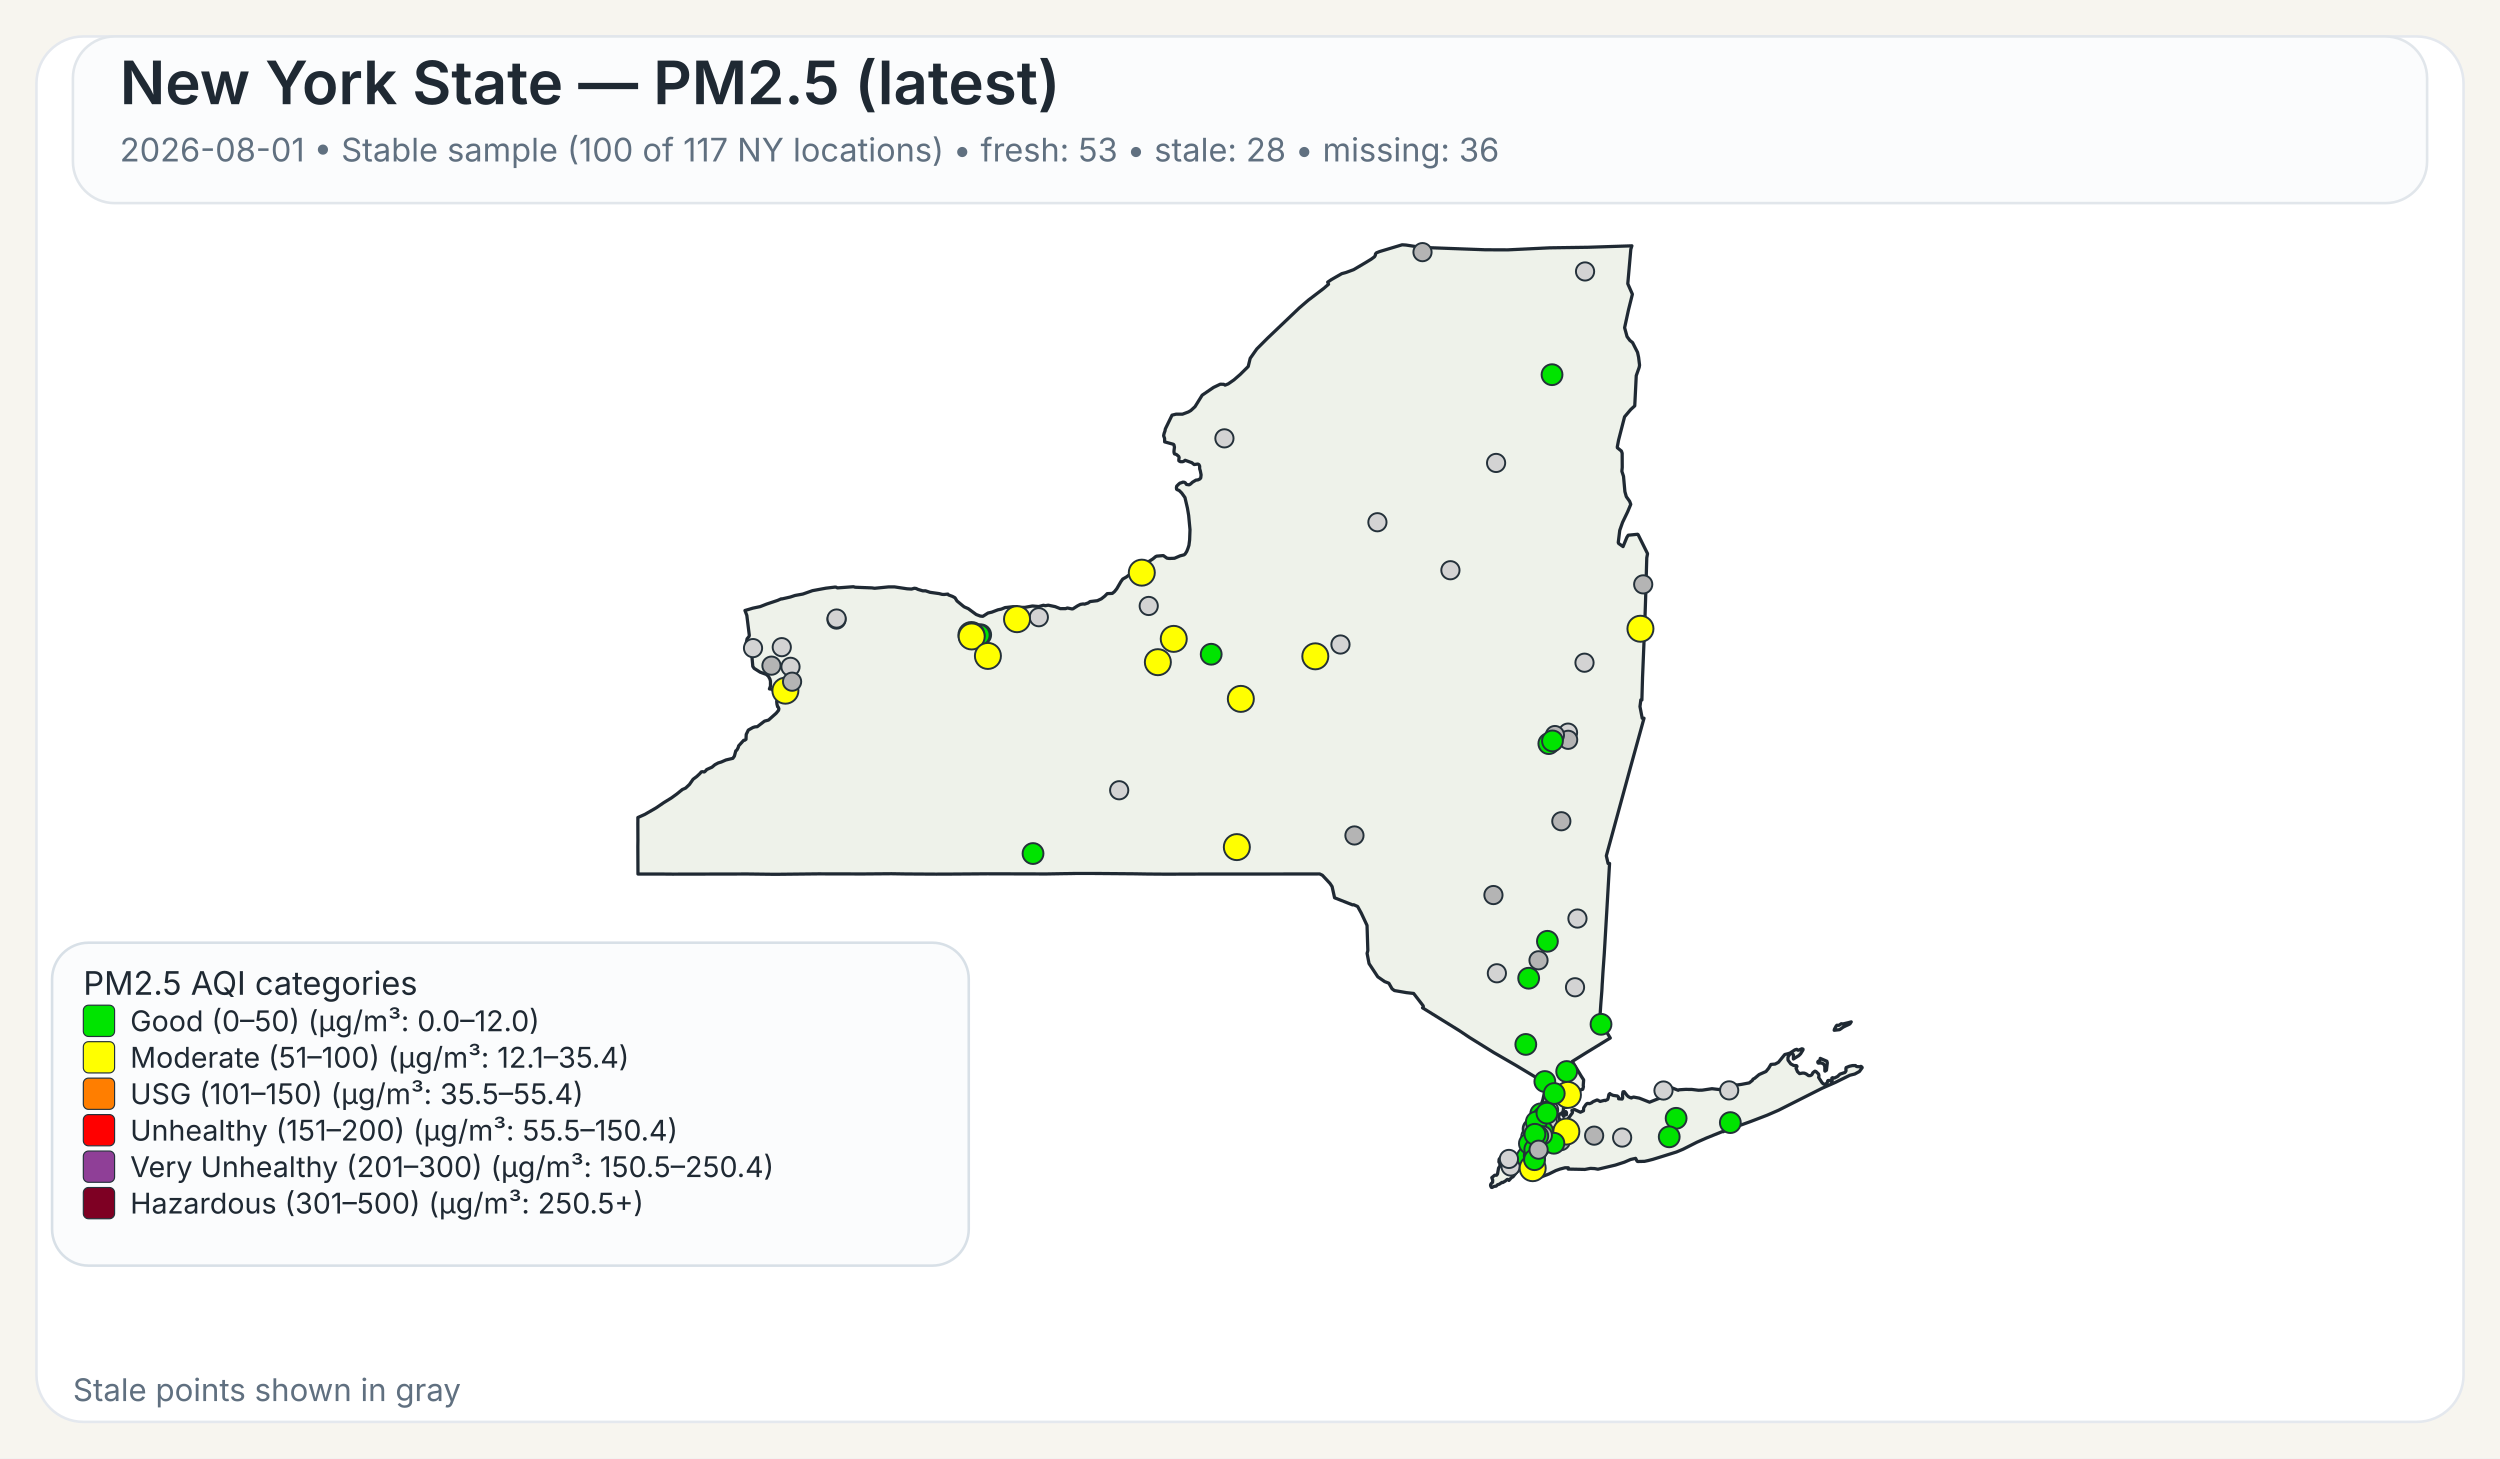
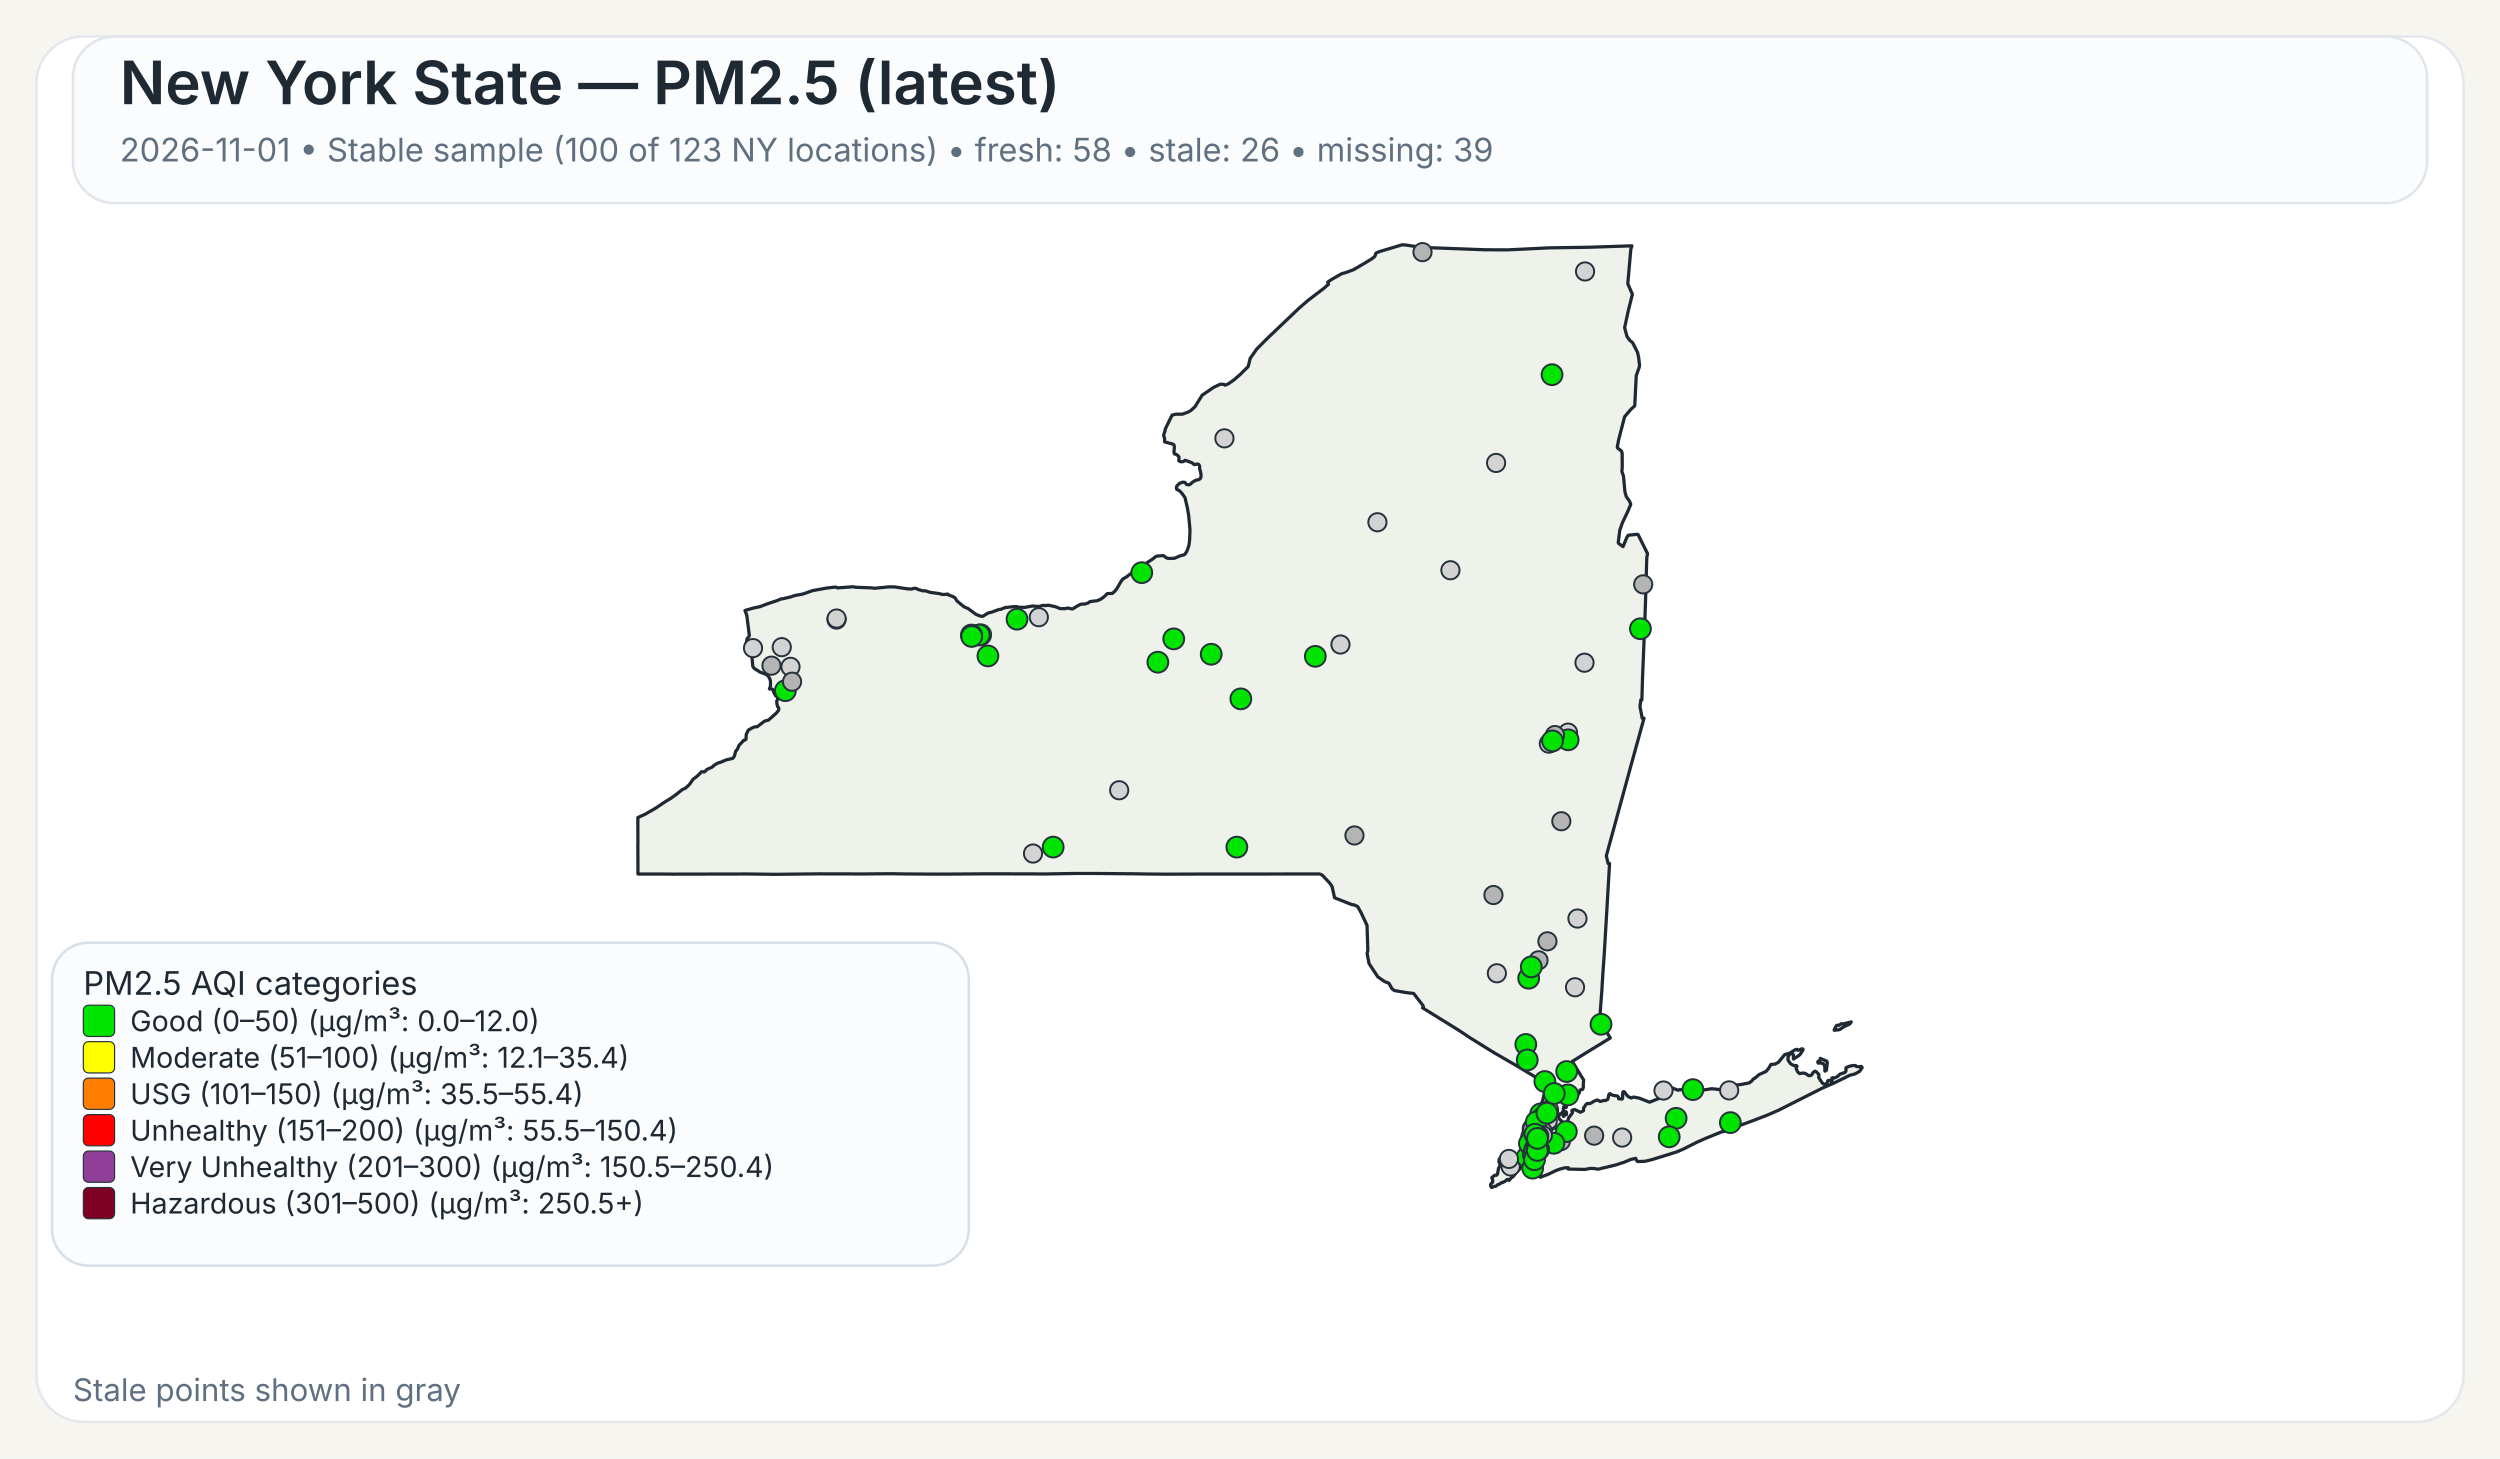
<svg xmlns="http://www.w3.org/2000/svg" width="960" height="560">
  <rect x="0" y="0" width="960" height="560" fill="#F7F5EF" />
  <rect x="14" y="14" width="932" height="532" rx="18" ry="18" fill="#FFFFFF" stroke="#E4E8EE" stroke-width="1" />
  <rect x="28" y="14" width="904" height="64" rx="16" ry="16" fill="#FBFCFD" stroke="#E1E6EB" stroke-width="1" />
  <text x="46" y="40" font-family="Public Sans, Inter, Aptos, Segoe UI, Arial, sans-serif" font-size="23" font-weight="600" fill="#1F2933">New York State — PM2.5 (latest)</text>
-   <text x="46" y="62" font-family="Public Sans, Inter, Aptos, Segoe UI, Arial, sans-serif" font-size="12.5" font-weight="400" fill="#607080">2026-08-01 • Stable sample (100 of 117 NY locations) • fresh: 53 • stale: 28 • missing: 36</text>
+   <text x="46" y="62" font-family="Public Sans, Inter, Aptos, Segoe UI, Arial, sans-serif" font-size="12.5" font-weight="400" fill="#607080">2026-11-01 • Stable sample (100 of 123 NY locations) • fresh: 58 • stale: 26 • missing: 39</text>
  <path d="M601.06,426.90 L601.23,426.83 L601.48,427.07 L601.55,427.32 L601.50,428.06 L601.28,428.08 L601.08,427.81 L601.04,427.27 L601.06,426.90 Z" fill="#EEF2EA" stroke="#1F2933" stroke-width="1.25" stroke-linejoin="round" />
  <path d="M585.16,439.66 L585.21,439.61 L585.24,439.63 L585.33,439.75 L585.00,440.50 L584.94,440.59 L584.83,440.54 L584.77,440.43 L584.80,440.38 L585.16,439.66 Z" fill="#EEF2EA" stroke="#1F2933" stroke-width="1.25" stroke-linejoin="round" />
  <path d="M579.00,452.87 L578.74,452.93 L578.02,453.54 L577.00,454.12 L576.75,454.04 L575.70,454.75 L575.07,454.93 L574.52,455.48 L573.72,455.58 L572.92,456.00 L572.71,455.95 L572.45,455.50 L572.36,455.05 L572.56,454.57 L573.14,454.01 L573.21,453.18 L572.85,452.21 L573.97,451.28 L574.68,451.28 L575.04,450.81 L575.45,448.53 L575.88,447.92 L575.97,447.53 L575.92,446.38 L575.63,446.32 L575.58,446.12 L575.66,445.16 L576.32,444.30 L576.87,444.03 L577.23,444.07 L577.46,444.30 L578.49,444.56 L580.44,444.30 L582.44,443.79 L583.07,443.83 L583.44,444.38 L583.57,445.77 L584.00,446.72 L584.43,447.38 L584.07,448.20 L583.53,448.95 L582.19,450.36 L580.96,451.93 L580.89,451.88 L580.35,452.27 L579.42,453.28 L579.25,452.99 L579.00,452.87 Z" fill="#EEF2EA" stroke="#1F2933" stroke-width="1.25" stroke-linejoin="round" />
  <path d="M698.65,407.28 L698.89,406.98 L698.98,406.42 L701.51,407.51 L701.69,408.12 L701.35,410.97 L700.83,411.31 L700.74,411.25 L700.74,409.57 L700.38,408.71 L700.19,408.52 L699.35,408.18 L698.24,408.24 L698.08,408.08 L698.02,407.81 L698.15,407.57 L698.65,407.28 Z" fill="#EEF2EA" stroke="#1F2933" stroke-width="1.25" stroke-linejoin="round" />
  <path d="M709.87,392.68 L710.87,392.40 L710.37,393.17 L709.71,393.51 L708.74,393.94 L707.77,394.42 L706.83,395.10 L706.37,395.39 L704.33,395.63 L704.44,395.18 L704.77,394.57 L705.12,393.94 L705.39,393.69 L706.11,393.74 L707.05,393.11 L707.70,393.19 L709.32,392.81 L709.87,392.68 Z" fill="#EEF2EA" stroke="#1F2933" stroke-width="1.25" stroke-linejoin="round" />
  <path d="M601.43,424.75 L601.44,424.82 L601.44,424.87 L601.44,424.97 L601.48,425.16 L601.44,425.24 L601.21,425.31 L600.95,425.08 L600.95,424.92 L601.10,424.88 L601.13,424.65 L601.23,424.58 L601.37,424.64 L601.42,424.70 L601.43,424.75 Z" fill="#EEF2EA" stroke="#1F2933" stroke-width="1.25" stroke-linejoin="round" />
  <path d="M623.05,163.10 L621.53,169.00 L621.04,171.61 L621.07,171.95 L622.62,173.20 L622.91,174.06 L622.94,179.46 L622.80,180.98 L623.43,182.92 L623.96,188.79 L624.50,190.70 L624.50,190.71 L625.79,192.51 L626.21,193.67 L625.60,195.12 L625.01,196.54 L623.06,200.59 L622.75,201.47 L621.98,203.67 L621.41,208.34 L621.56,208.68 L623.25,209.89 L624.72,206.33 L625.25,205.52 L628.84,205.16 L629.06,205.34 L632.45,212.18 L632.66,212.61 L632.36,214.21 L632.03,225.74 L632.03,225.80 L632.02,226.34 L632.00,227.05 L631.90,230.25 L631.64,238.09 L631.03,253.00 L630.74,259.97 L630.73,260.06 L630.73,260.23 L630.48,268.80 L630.08,268.74 L629.75,271.32 L630.61,275.80 L631.30,275.80 L628.80,284.88 L626.09,294.70 L622.63,307.38 L616.83,328.64 L617.50,331.57 L618.07,331.57 L617.02,349.62 L617.02,349.66 L616.71,354.88 L616.28,362.25 L616.04,366.27 L615.53,373.42 L615.30,377.22 L615.29,377.28 L615.29,377.35 L615.28,377.44 L615.28,377.49 L615.27,377.53 L615.19,379.03 L615.19,379.14 L615.18,379.18 L615.18,379.35 L615.17,379.49 L615.12,380.31 L615.09,380.73 L615.08,380.89 L614.72,385.46 L614.66,386.30 L614.29,391.98 L618.35,398.60 L616.75,399.56 L616.45,399.75 L610.52,403.39 L609.46,404.03 L609.01,404.31 L603.77,407.58 L605.77,410.89 L606.19,411.58 L606.62,412.29 L607.18,413.23 L608.08,414.62 L608.12,414.70 L607.96,416.83 L608.04,417.28 L607.81,418.17 L607.68,418.35 L607.54,418.27 L606.73,418.62 L606.42,419.73 L606.23,420.03 L605.55,420.48 L604.13,421.08 L603.54,421.65 L602.05,422.64 L600.59,424.82 L600.46,425.17 L600.38,425.37 L600.34,426.13 L600.15,426.98 L600.19,427.32 L600.39,427.51 L600.54,427.87 L600.54,428.09 L600.53,428.27 L600.60,428.55 L600.51,428.65 L600.44,428.71 L600.35,428.62 L600.18,428.29 L600.01,427.93 L600.10,427.54 L599.94,427.19 L599.85,427.21 L599.64,427.48 L599.51,427.81 L599.07,427.70 L598.72,427.92 L598.55,428.85 L598.57,429.17 L598.77,429.63 L599.21,430.17 L599.64,430.41 L600.31,431.59 L600.59,432.07 L600.90,432.04 L601.36,431.60 L601.36,431.60 L602.21,429.98 L602.19,429.51 L603.74,427.42 L603.84,427.11 L603.60,426.42 L603.67,426.33 L604.61,426.05 L606.88,427.09 L607.17,426.96 L608.05,426.54 L608.14,425.40 L608.93,424.24 L609.36,423.80 L609.77,423.70 L610.33,423.82 L611.26,423.43 L611.66,423.07 L613.16,422.42 L613.38,422.39 L614.46,422.95 L616.17,422.51 L616.43,422.62 L617.32,422.20 L617.49,421.82 L617.52,421.77 L617.81,420.28 L618.19,419.93 L618.22,419.96 L618.50,420.18 L618.60,420.26 L618.84,420.36 L619.48,420.63 L619.66,420.66 L619.90,420.69 L620.59,420.79 L621.03,420.85 L621.08,420.86 L621.49,421.26 L621.50,421.39 L621.55,421.93 L622.90,422.03 L623.09,421.64 L623.06,420.27 L623.21,419.33 L623.28,419.23 L623.69,419.22 L624.78,420.64 L625.29,421.11 L626.07,421.51 L626.50,421.62 L626.59,421.46 L627.35,421.28 L629.51,421.69 L629.51,421.69 L633.42,423.24 L638.19,421.34 L638.36,420.84 L638.45,419.18 L638.68,418.35 L640.49,417.89 L642.20,417.80 L644.45,418.67 L644.65,418.48 L647.29,418.32 L649.72,418.35 L652.18,418.65 L653.70,418.61 L657.40,418.06 L660.48,418.42 L661.32,417.62 L664.03,416.80 L665.53,416.46 L666.97,416.64 L668.73,416.40 L671.71,415.83 L672.90,414.88 L673.16,414.40 L673.82,414.05 L675.50,412.63 L678.13,411.46 L679.12,410.27 L680.04,408.74 L681.66,408.60 L682.91,407.93 L685.34,404.94 L686.69,404.59 L687.35,404.38 L689.21,403.16 L689.94,402.93 L690.28,403.23 L690.57,403.30 L691.93,402.73 L692.35,402.87 L692.38,403.11 L691.44,404.66 L690.75,405.35 L688.66,406.65 L688.68,405.06 L688.30,404.60 L687.92,404.54 L687.60,404.66 L687.09,405.06 L686.58,406.01 L686.59,407.08 L687.65,408.54 L688.81,409.15 L689.85,409.20 L690.06,409.50 L689.68,410.21 L690.24,411.51 L691.03,412.27 L692.17,412.06 L692.88,412.09 L693.59,412.39 L694.51,413.06 L695.19,413.03 L695.62,412.79 L695.84,412.56 L696.12,411.95 L696.83,411.38 L696.98,411.33 L697.37,411.49 L698.35,412.46 L698.48,413.14 L698.35,413.73 L699.60,415.66 L700.04,416.12 L700.44,416.32 L700.84,416.33 L701.58,415.93 L701.76,415.37 L701.81,415.13 L701.99,414.91 L702.86,414.89 L703.07,415.26 L703.12,415.25 L703.24,415.22 L703.45,415.13 L703.57,414.86 L703.45,414.38 L703.43,414.00 L703.70,413.83 L704.39,413.98 L705.62,413.37 L706.56,412.46 L708.48,411.82 L708.83,411.29 L708.88,410.85 L708.80,410.51 L708.92,409.94 L710.19,409.44 L711.31,409.19 L712.51,409.17 L712.73,409.44 L713.09,409.58 L714.27,409.63 L714.58,409.48 L714.99,409.75 L715.07,409.99 L714.02,411.45 L712.24,412.42 L710.34,412.90 L704.77,415.65 L699.71,417.88 L682.98,426.32 L678.57,428.24 L672.42,430.60 L662.20,434.30 L661.73,434.58 L661.49,434.51 L660.84,434.74 L655.19,437.03 L651.62,438.61 L646.31,441.30 L643.78,442.36 L638.41,444.04 L634.66,445.20 L632.83,445.67 L631.47,445.96 L631.32,445.96 L628.83,446.02 L628.63,445.87 L628.07,444.81 L626.15,445.24 L623.74,446.28 L621.85,446.89 L620.27,447.40 L613.61,448.98 L612.34,448.74 L610.73,448.66 L608.60,449.06 L605.36,448.99 L602.17,448.93 L602.19,448.77 L602.25,448.43 L600.97,448.42 L599.39,448.83 L599.07,448.91 L597.43,449.50 L594.79,450.81 L591.48,452.07 L591.48,451.26 L591.59,450.86 L591.41,450.49 L591.24,450.39 L590.88,450.18 L590.56,449.81 L590.00,449.87 L588.10,450.05 L587.46,450.03 L587.05,449.85 L586.87,449.72 L586.81,449.43 L587.15,448.99 L587.21,448.90 L587.49,448.42 L587.39,448.02 L586.94,447.62 L585.63,447.32 L585.23,446.64 L585.06,445.69 L585.31,444.71 L585.45,444.41 L585.68,443.96 L586.50,442.95 L586.37,441.37 L586.22,441.17 L586.16,441.08 L586.11,440.71 L586.29,440.19 L586.49,440.03 L586.59,439.53 L586.42,439.11 L586.13,438.91 L586.77,435.14 L587.04,434.58 L587.53,433.54 L588.00,432.56 L588.37,431.79 L590.66,426.98 L591.27,425.68 L591.55,425.09 L591.55,425.09 L591.90,424.00 L592.36,422.57 L592.47,422.24 L593.89,415.87 L593.37,415.86 L592.83,415.54 L585.14,410.91 L585.14,410.91 L582.09,409.08 L581.83,408.93 L574.90,404.92 L573.64,404.20 L565.84,399.35 L564.27,398.37 L560.37,395.76 L546.26,387.01 L546.57,386.68 L546.49,386.22 L542.83,381.48 L542.63,381.46 L540.06,381.17 L535.45,380.37 L534.54,379.69 L533.32,377.55 L531.70,376.93 L529.06,375.09 L525.71,370.01 L525.14,367.03 L524.96,366.10 L525.25,365.02 L524.94,355.37 L522.72,350.61 L521.32,348.08 L519.78,347.40 L519.41,347.49 L512.48,344.75 L511.52,340.44 L510.72,339.24 L507.79,336.09 L506.74,335.59 L502.43,335.60 L502.18,335.60 L499.75,335.60 L499.39,335.61 L499.35,335.61 L469.83,335.63 L469.66,335.63 L462.36,335.64 L461.30,335.63 L460.85,335.63 L460.00,335.64 L448.21,335.68 L447.85,335.68 L441.17,335.63 L440.91,335.63 L435.49,335.54 L435.46,335.54 L420.14,335.41 L418.99,335.41 L413.90,335.41 L413.83,335.41 L413.52,335.41 L412.93,335.41 L412.60,335.42 L411.23,335.45 L411.22,335.45 L408.74,335.48 L408.73,335.48 L401.77,335.60 L379.14,335.54 L372.91,335.59 L364.59,335.65 L360.26,335.66 L359.71,335.67 L347.88,335.60 L347.87,335.60 L342.30,335.51 L337.43,335.55 L331.40,335.60 L314.24,335.56 L297.70,335.74 L295.08,335.71 L287.13,335.61 L286.61,335.61 L258.23,335.67 L257.47,335.66 L253.93,335.63 L253.07,335.62 L253.07,335.63 L244.98,335.62 L244.93,325.04 L244.95,323.48 L244.96,322.52 L244.95,321.67 L244.95,321.16 L244.95,320.84 L244.93,316.08 L244.94,315.42 L244.94,313.93 L247.57,312.75 L251.88,310.27 L254.93,308.19 L257.77,306.44 L259.87,304.92 L262.02,303.17 L263.28,302.62 L264.74,301.24 L266.14,299.24 L267.54,298.19 L268.72,297.09 L269.32,296.39 L269.90,296.33 L270.33,296.44 L270.54,296.38 L271.04,295.92 L271.36,295.51 L273.40,294.60 L274.52,293.65 L275.81,292.96 L276.98,292.61 L278.76,291.83 L281.41,291.20 L282.01,290.34 L282.12,289.92 L282.55,288.31 L282.75,288.22 L283.00,287.95 L283.49,287.01 L283.63,286.42 L285.57,284.28 L285.90,284.29 L286.46,283.91 L286.55,282.02 L287.35,280.35 L289.13,279.36 L289.89,279.12 L290.78,279.05 L293.57,276.92 L295.12,276.50 L298.07,273.86 L298.97,272.76 L299.09,272.13 L298.79,271.45 L298.62,271.42 L298.36,270.43 L298.24,269.33 L298.55,268.66 L298.61,268.16 L298.25,267.28 L297.85,267.20 L297.24,266.09 L296.70,264.68 L295.46,264.54 L295.86,263.47 L295.86,261.59 L295.66,260.80 L295.08,259.71 L294.94,259.59 L294.28,258.99 L291.89,258.11 L289.57,256.64 L289.07,255.88 L288.57,250.10 L288.55,249.89 L286.78,249.43 L286.31,248.17 L286.88,245.30 L287.63,244.40 L287.73,243.95 L286.78,236.32 L286.06,234.43 L289.07,233.54 L291.93,232.93 L294.37,231.97 L298.62,230.55 L299.99,229.95 L300.12,230.02 L303.47,229.26 L305.29,228.66 L308.28,228.12 L312.00,226.81 L317.17,225.86 L320.65,225.44 L321.03,225.47 L321.59,225.76 L322.04,225.72 L327.70,225.30 L328.39,225.50 L334.82,225.75 L335.83,225.90 L341.09,225.38 L343.51,225.37 L348.32,226.10 L349.98,226.20 L350.03,226.20 L351.12,225.89 L351.79,225.98 L352.52,226.34 L354.31,226.87 L355.38,226.87 L357.13,227.45 L360.63,227.94 L361.77,228.24 L362.50,228.28 L363.98,228.13 L364.17,228.44 L365.74,229.01 L366.72,229.54 L367.48,230.77 L369.92,232.79 L370.31,233.07 L371.82,233.73 L373.38,234.88 L374.86,235.97 L376.42,236.57 L377.42,236.67 L379.40,235.40 L380.84,235.07 L383.21,234.17 L384.54,233.89 L385.93,233.32 L386.27,233.28 L386.83,233.22 L388.90,232.98 L390.48,232.95 L391.11,233.18 L393.48,233.24 L396.46,232.70 L398.89,232.91 L400.66,232.42 L401.43,232.58 L402.53,232.39 L405.18,232.95 L407.17,233.73 L409.20,233.71 L409.87,233.47 L411.66,233.83 L412.03,233.77 L413.80,232.63 L414.88,232.08 L415.91,231.92 L416.48,231.99 L417.81,231.55 L418.60,231.00 L421.39,230.66 L422.92,229.95 L424.23,228.91 L425.18,227.95 L425.69,227.93 L427.12,227.87 L427.93,227.21 L428.83,226.10 L430.44,223.32 L431.14,222.35 L431.96,221.89 L432.55,221.55 L435.18,219.53 L437.03,218.59 L437.61,217.92 L437.98,217.72 L438.51,217.88 L439.70,217.38 L440.56,215.99 L442.64,214.67 L443.82,213.70 L444.23,213.55 L446.72,213.34 L448.11,214.33 L448.97,214.45 L450.99,214.38 L453.20,213.43 L454.63,213.07 L455.05,212.77 L455.69,211.79 L456.17,210.59 L456.55,209.40 L456.81,207.36 L456.96,203.41 L456.73,200.97 L456.44,197.89 L455.97,195.10 L455.02,191.05 L453.78,189.32 L452.78,188.33 L452.13,188.08 L451.81,187.86 L451.74,187.30 L451.84,186.69 L452.22,186.31 L452.64,185.89 L453.10,185.51 L453.80,185.32 L454.18,185.14 L454.70,185.18 L455.13,185.37 L455.61,186.03 L456.63,186.18 L457.19,185.84 L457.91,185.17 L459.24,184.37 L460.00,184.28 L460.73,183.93 L461.08,183.54 L461.22,182.35 L460.90,180.72 L460.70,180.14 L460.66,179.72 L460.67,178.99 L460.38,178.40 L459.97,178.19 L458.56,178.39 L457.66,177.67 L455.09,176.75 L454.57,177.13 L454.12,177.30 L453.65,177.30 L453.29,177.28 L452.94,177.12 L452.67,176.90 L452.67,176.38 L452.79,175.72 L452.62,175.27 L451.89,174.63 L451.54,174.45 L451.01,174.30 L450.87,173.94 L450.80,173.54 L450.84,172.88 L450.99,171.72 L450.78,170.78 L450.56,170.60 L447.23,169.68 L447.20,168.34 L446.83,167.32 L447.02,166.42 L447.35,165.48 L447.50,164.69 L450.06,159.42 L451.61,159.04 L454.05,159.05 L456.36,158.18 L457.28,157.64 L458.88,156.17 L461.63,151.75 L465.96,148.79 L468.59,147.53 L469.94,147.58 L470.43,147.90 L471.65,147.40 L473.83,145.88 L476.29,143.74 L476.97,143.06 L479.31,140.74 L480.08,137.59 L482.60,134.01 L486.70,129.90 L498.91,118.26 L502.36,115.29 L508.27,110.78 L510.16,109.15 L509.83,108.34 L511.28,107.35 L515.25,105.08 L516.86,104.64 L519.80,103.55 L524.26,100.92 L526.51,99.55 L527.81,98.60 L528.14,98.00 L528.16,97.54 L528.55,97.08 L529.76,96.60 L538.43,94.00 L539.92,94.10 L544.47,94.80 L545.84,95.00 L570.26,95.91 L578.85,95.95 L585.96,95.61 L595.04,95.17 L609.91,94.95 L626.65,94.40 L626.23,95.73 L625.68,102.02 L625.07,108.95 L626.84,112.98 L625.33,119.03 L623.85,125.84 L624.79,129.27 L625.53,130.26 L625.83,130.68 L626.91,131.56 L626.91,131.56 L628.81,135.29 L629.22,137.19 L629.59,140.21 L629.45,141.06 L628.32,144.25 L627.83,154.15 L627.74,155.85 L626.19,157.27 L623.83,160.07 L623.05,163.10 Z" fill="#EEF2EA" stroke="#1F2933" stroke-width="1.25" stroke-linejoin="round" />
  <circle cx="574.80" cy="373.74" r="3.50" fill="lightgray" stroke="#24313A" stroke-width="0.75" />
  <circle cx="296.24" cy="255.61" r="3.50" fill="rgb(180,180,180)" stroke="#24313A" stroke-width="0.75" />
  <circle cx="585.91" cy="401.06" r="4.00" fill="#00E400" stroke="#24313A" stroke-width="0.75" />
  <circle cx="590.67" cy="430.08" r="3.50" fill="lightgray" stroke="#24313A" stroke-width="0.75" />
  <circle cx="587.01" cy="375.64" r="4.00" fill="#00E400" stroke="#24313A" stroke-width="0.75" />
  <circle cx="580.07" cy="447.93" r="3.50" fill="lightgray" stroke="#24313A" stroke-width="0.75" />
  <circle cx="528.93" cy="200.54" r="3.50" fill="lightgray" stroke="#24313A" stroke-width="0.75" />
  <circle cx="622.90" cy="436.82" r="3.50" fill="lightgray" stroke="#24313A" stroke-width="0.75" />
  <circle cx="321.22" cy="237.92" r="3.50" fill="lightgray" stroke="#24313A" stroke-width="0.75" />
  <circle cx="556.96" cy="218.97" r="3.50" fill="lightgray" stroke="#24313A" stroke-width="0.75" />
  <circle cx="574.50" cy="177.77" r="3.50" fill="lightgray" stroke="#24313A" stroke-width="0.75" />
  <circle cx="429.77" cy="303.46" r="3.50" fill="lightgray" stroke="#24313A" stroke-width="0.75" />
  <circle cx="514.74" cy="247.49" r="3.50" fill="lightgray" stroke="#24313A" stroke-width="0.75" />
  <circle cx="470.18" cy="168.33" r="3.50" fill="lightgray" stroke="#24313A" stroke-width="0.75" />
  <circle cx="376.59" cy="243.75" r="4.00" fill="#00E400" stroke="#24313A" stroke-width="0.75" />
  <circle cx="591.63" cy="427.72" r="4.00" fill="#00E400" stroke="#24313A" stroke-width="0.75" />
-   <circle cx="593.40" cy="430.37" r="4.00" fill="#00E400" stroke="#24313A" stroke-width="0.75" />
+   <circle cx="593.40" cy="430.37" r="3.50" fill="lightgray" stroke="#24313A" stroke-width="0.75" />
  <circle cx="593.93" cy="437.51" r="4.00" fill="#00E400" stroke="#24313A" stroke-width="0.75" />
  <circle cx="602.12" cy="281.33" r="3.50" fill="lightgray" stroke="#24313A" stroke-width="0.75" />
  <circle cx="398.91" cy="237.01" r="3.50" fill="lightgray" stroke="#24313A" stroke-width="0.75" />
  <circle cx="598.03" cy="436.67" r="4.00" fill="#00E400" stroke="#24313A" stroke-width="0.75" />
  <circle cx="595.98" cy="143.88" r="4.00" fill="#00E400" stroke="#24313A" stroke-width="0.75" />
  <circle cx="601.61" cy="411.46" r="4.00" fill="#00E400" stroke="#24313A" stroke-width="0.75" />
  <circle cx="608.45" cy="254.48" r="3.50" fill="lightgray" stroke="#24313A" stroke-width="0.75" />
  <circle cx="604.81" cy="379.11" r="3.50" fill="lightgray" stroke="#24313A" stroke-width="0.75" />
  <circle cx="588.51" cy="437.27" r="3.50" fill="rgb(180,180,180)" stroke="#24313A" stroke-width="0.75" />
  <circle cx="465.10" cy="251.23" r="4.00" fill="#00E400" stroke="#24313A" stroke-width="0.75" />
-   <circle cx="396.68" cy="327.76" r="4.00" fill="#00E400" stroke="#24313A" stroke-width="0.75" />
+   <circle cx="396.68" cy="327.76" r="3.50" fill="lightgray" stroke="#24313A" stroke-width="0.75" />
  <circle cx="643.63" cy="429.43" r="4.00" fill="#00E400" stroke="#24313A" stroke-width="0.75" />
  <circle cx="586.47" cy="444.33" r="4.00" fill="#00E400" stroke="#24313A" stroke-width="0.75" />
  <circle cx="303.55" cy="256.06" r="3.50" fill="lightgray" stroke="#24313A" stroke-width="0.75" />
-   <circle cx="602.17" cy="284.09" r="3.50" fill="rgb(180,180,180)" stroke="#24313A" stroke-width="0.75" />
-   <circle cx="301.59" cy="265.22" r="5.00" fill="#FFFF00" stroke="#24313A" stroke-width="0.75" />
+   <circle cx="602.17" cy="284.09" r="4.00" fill="#00E400" stroke="#24313A" stroke-width="0.75" />
+   <circle cx="301.59" cy="265.22" r="4.00" fill="#00E400" stroke="#24313A" stroke-width="0.75" />
  <circle cx="321.26" cy="237.52" r="3.50" fill="lightgray" stroke="#24313A" stroke-width="0.75" />
  <circle cx="612.15" cy="436.09" r="3.50" fill="rgb(180,180,180)" stroke="#24313A" stroke-width="0.75" />
  <circle cx="587.88" cy="438.53" r="3.50" fill="rgb(180,180,180)" stroke="#24313A" stroke-width="0.75" />
  <circle cx="591.83" cy="440.12" r="3.50" fill="lightgray" stroke="#24313A" stroke-width="0.75" />
  <circle cx="594.32" cy="430.48" r="3.50" fill="lightgray" stroke="#24313A" stroke-width="0.75" />
  <circle cx="594.83" cy="426.21" r="3.50" fill="lightgray" stroke="#24313A" stroke-width="0.75" />
  <circle cx="605.74" cy="352.72" r="3.50" fill="lightgray" stroke="#24313A" stroke-width="0.75" />
  <circle cx="664.00" cy="418.71" r="3.50" fill="lightgray" stroke="#24313A" stroke-width="0.75" />
  <circle cx="546.24" cy="96.82" r="3.50" fill="rgb(180,180,180)" stroke="#24313A" stroke-width="0.75" />
  <circle cx="638.78" cy="418.76" r="3.50" fill="lightgray" stroke="#24313A" stroke-width="0.75" />
  <circle cx="304.16" cy="261.77" r="3.50" fill="rgb(180,180,180)" stroke="#24313A" stroke-width="0.75" />
-   <circle cx="441.11" cy="232.69" r="3.50" fill="lightgray" stroke="#24313A" stroke-width="0.75" />
  <circle cx="598.43" cy="436.52" r="4.00" fill="#00E400" stroke="#24313A" stroke-width="0.75" />
  <circle cx="376.03" cy="243.84" r="4.00" fill="#00E400" stroke="#24313A" stroke-width="0.75" />
  <circle cx="592.26" cy="428.72" r="3.50" fill="rgb(180,180,180)" stroke="#24313A" stroke-width="0.75" />
  <circle cx="579.43" cy="445.03" r="3.50" fill="lightgray" stroke="#24313A" stroke-width="0.75" />
-   <circle cx="602.08" cy="420.44" r="5.00" fill="#FFFF00" stroke="#24313A" stroke-width="0.75" />
+   <circle cx="602.08" cy="420.44" r="4.00" fill="#00E400" stroke="#24313A" stroke-width="0.75" />
  <circle cx="590.18" cy="441.64" r="3.50" fill="rgb(180,180,180)" stroke="#24313A" stroke-width="0.75" />
  <circle cx="520.11" cy="320.82" r="3.50" fill="rgb(180,180,180)" stroke="#24313A" stroke-width="0.75" />
  <circle cx="601.48" cy="434.51" r="3.50" fill="rgb(180,180,180)" stroke="#24313A" stroke-width="0.75" />
  <circle cx="598.28" cy="436.62" r="3.50" fill="rgb(180,180,180)" stroke="#24313A" stroke-width="0.75" />
-   <circle cx="601.48" cy="434.52" r="3.50" fill="rgb(180,180,180)" stroke="#24313A" stroke-width="0.75" />
+   <circle cx="601.48" cy="434.52" r="3.50" fill="lightgray" stroke="#24313A" stroke-width="0.75" />
  <circle cx="608.66" cy="104.24" r="3.50" fill="lightgray" stroke="#24313A" stroke-width="0.75" />
-   <circle cx="373.02" cy="243.85" r="5.00" fill="#FFFF00" stroke="#24313A" stroke-width="0.75" />
+   <circle cx="373.02" cy="243.85" r="4.00" fill="#00E400" stroke="#24313A" stroke-width="0.75" />
  <circle cx="598.27" cy="436.67" r="3.50" fill="lightgray" stroke="#24313A" stroke-width="0.75" />
  <circle cx="598.28" cy="436.62" r="3.50" fill="lightgray" stroke="#24313A" stroke-width="0.75" />
  <circle cx="587.67" cy="436.46" r="3.50" fill="lightgray" stroke="#24313A" stroke-width="0.75" />
  <circle cx="590.79" cy="368.76" r="3.50" fill="rgb(180,180,180)" stroke="#24313A" stroke-width="0.75" />
  <circle cx="593.22" cy="415.30" r="4.00" fill="#00E400" stroke="#24313A" stroke-width="0.75" />
-   <circle cx="590.92" cy="439.03" r="5.00" fill="#FFFF00" stroke="#24313A" stroke-width="0.75" />
+   <circle cx="590.92" cy="439.03" r="4.00" fill="#00E400" stroke="#24313A" stroke-width="0.75" />
  <circle cx="300.20" cy="248.51" r="3.50" fill="lightgray" stroke="#24313A" stroke-width="0.75" />
-   <circle cx="588.55" cy="448.58" r="5.00" fill="#FFFF00" stroke="#24313A" stroke-width="0.75" />
+   <circle cx="588.55" cy="448.58" r="4.00" fill="#00E400" stroke="#24313A" stroke-width="0.75" />
  <circle cx="592.77" cy="438.21" r="3.50" fill="lightgray" stroke="#24313A" stroke-width="0.75" />
  <circle cx="592.77" cy="438.23" r="3.50" fill="rgb(180,180,180)" stroke="#24313A" stroke-width="0.75" />
  <circle cx="592.78" cy="438.21" r="3.50" fill="rgb(180,180,180)" stroke="#24313A" stroke-width="0.75" />
  <circle cx="592.81" cy="438.17" r="3.50" fill="rgb(180,180,180)" stroke="#24313A" stroke-width="0.75" />
  <circle cx="592.70" cy="438.35" r="3.50" fill="rgb(180,180,180)" stroke="#24313A" stroke-width="0.75" />
  <circle cx="592.76" cy="438.20" r="3.50" fill="lightgray" stroke="#24313A" stroke-width="0.75" />
  <circle cx="592.66" cy="438.26" r="3.50" fill="lightgray" stroke="#24313A" stroke-width="0.75" />
  <circle cx="599.38" cy="438.19" r="3.50" fill="rgb(180,180,180)" stroke="#24313A" stroke-width="0.75" />
-   <circle cx="474.95" cy="325.29" r="5.00" fill="#FFFF00" stroke="#24313A" stroke-width="0.75" />
+   <circle cx="474.95" cy="325.29" r="4.00" fill="#00E400" stroke="#24313A" stroke-width="0.75" />
  <circle cx="588.70" cy="433.55" r="4.00" fill="#00E400" stroke="#24313A" stroke-width="0.75" />
-   <circle cx="601.48" cy="434.52" r="5.00" fill="#FFFF00" stroke="#24313A" stroke-width="0.75" />
-   <circle cx="629.93" cy="241.44" r="5.00" fill="#FFFF00" stroke="#24313A" stroke-width="0.75" />
+   <circle cx="601.48" cy="434.52" r="4.00" fill="#00E400" stroke="#24313A" stroke-width="0.75" />
+   <circle cx="629.93" cy="241.44" r="4.00" fill="#00E400" stroke="#24313A" stroke-width="0.75" />
  <circle cx="599.55" cy="315.36" r="3.50" fill="rgb(180,180,180)" stroke="#24313A" stroke-width="0.75" />
  <circle cx="588.57" cy="437.98" r="3.50" fill="lightgray" stroke="#24313A" stroke-width="0.75" />
  <circle cx="595.75" cy="285.13" r="3.50" fill="rgb(180,180,180)" stroke="#24313A" stroke-width="0.75" />
  <circle cx="589.13" cy="443.87" r="4.00" fill="#00E400" stroke="#24313A" stroke-width="0.75" />
-   <circle cx="594.21" cy="361.46" r="4.00" fill="#00E400" stroke="#24313A" stroke-width="0.75" />
+   <circle cx="594.21" cy="361.46" r="3.50" fill="rgb(180,180,180)" stroke="#24313A" stroke-width="0.75" />
  <circle cx="614.79" cy="393.33" r="4.00" fill="#00E400" stroke="#24313A" stroke-width="0.75" />
  <circle cx="664.45" cy="431.08" r="3.50" fill="lightgray" stroke="#24313A" stroke-width="0.75" />
  <circle cx="597.09" cy="282.26" r="3.50" fill="rgb(180,180,180)" stroke="#24313A" stroke-width="0.75" />
  <circle cx="573.48" cy="343.70" r="3.50" fill="rgb(180,180,180)" stroke="#24313A" stroke-width="0.75" />
-   <circle cx="373.13" cy="244.40" r="5.00" fill="#FFFF00" stroke="#24313A" stroke-width="0.75" />
+   <circle cx="373.13" cy="244.40" r="4.00" fill="#00E400" stroke="#24313A" stroke-width="0.75" />
  <circle cx="590.03" cy="441.87" r="4.00" fill="#00E400" stroke="#24313A" stroke-width="0.75" />
  <circle cx="664.45" cy="431.08" r="4.00" fill="#00E400" stroke="#24313A" stroke-width="0.75" />
  <circle cx="596.83" cy="419.91" r="4.00" fill="#00E400" stroke="#24313A" stroke-width="0.75" />
  <circle cx="640.98" cy="436.54" r="4.00" fill="#00E400" stroke="#24313A" stroke-width="0.75" />
  <circle cx="587.29" cy="439.12" r="4.00" fill="#00E400" stroke="#24313A" stroke-width="0.75" />
  <circle cx="589.23" cy="444.79" r="4.00" fill="#00E400" stroke="#24313A" stroke-width="0.75" />
  <circle cx="588.46" cy="433.42" r="3.50" fill="rgb(180,180,180)" stroke="#24313A" stroke-width="0.75" />
-   <circle cx="592.37" cy="434.42" r="4.00" fill="#00E400" stroke="#24313A" stroke-width="0.75" />
-   <circle cx="594.75" cy="285.55" r="4.00" fill="#00E400" stroke="#24313A" stroke-width="0.75" />
+   <circle cx="592.37" cy="434.42" r="3.50" fill="rgb(180,180,180)" stroke="#24313A" stroke-width="0.75" />
+   <circle cx="594.75" cy="285.55" r="3.50" fill="lightgray" stroke="#24313A" stroke-width="0.75" />
  <circle cx="630.99" cy="224.40" r="3.50" fill="rgb(180,180,180)" stroke="#24313A" stroke-width="0.75" />
  <circle cx="590.52" cy="437.49" r="4.00" fill="#00E400" stroke="#24313A" stroke-width="0.75" />
  <circle cx="589.94" cy="430.85" r="4.00" fill="#00E400" stroke="#24313A" stroke-width="0.75" />
+   <circle cx="650.08" cy="418.41" r="4.00" fill="#00E400" stroke="#24313A" stroke-width="0.75" />
  <circle cx="596.15" cy="284.52" r="4.00" fill="#00E400" stroke="#24313A" stroke-width="0.75" />
-   <circle cx="588.77" cy="443.25" r="3.50" fill="rgb(180,180,180)" stroke="#24313A" stroke-width="0.75" />
+   <circle cx="588.77" cy="443.25" r="4.00" fill="#00E400" stroke="#24313A" stroke-width="0.75" />
  <circle cx="596.70" cy="439.01" r="4.00" fill="#00E400" stroke="#24313A" stroke-width="0.75" />
-   <circle cx="390.54" cy="237.77" r="5.00" fill="#FFFF00" stroke="#24313A" stroke-width="0.75" />
+   <circle cx="390.54" cy="237.77" r="4.00" fill="#00E400" stroke="#24313A" stroke-width="0.75" />
  <circle cx="589.36" cy="441.38" r="4.00" fill="#00E400" stroke="#24313A" stroke-width="0.75" />
-   <circle cx="450.72" cy="245.33" r="5.00" fill="#FFFF00" stroke="#24313A" stroke-width="0.75" />
-   <circle cx="444.62" cy="254.28" r="5.00" fill="#FFFF00" stroke="#24313A" stroke-width="0.75" />
-   <circle cx="379.36" cy="251.88" r="5.00" fill="#FFFF00" stroke="#24313A" stroke-width="0.75" />
+   <circle cx="450.72" cy="245.33" r="4.00" fill="#00E400" stroke="#24313A" stroke-width="0.75" />
+   <circle cx="444.62" cy="254.28" r="4.00" fill="#00E400" stroke="#24313A" stroke-width="0.75" />
+   <circle cx="379.36" cy="251.88" r="4.00" fill="#00E400" stroke="#24313A" stroke-width="0.75" />
  <circle cx="594.02" cy="427.45" r="4.00" fill="#00E400" stroke="#24313A" stroke-width="0.75" />
  <circle cx="592.46" cy="435.94" r="3.50" fill="rgb(180,180,180)" stroke="#24313A" stroke-width="0.75" />
  <circle cx="289.16" cy="248.87" r="3.50" fill="lightgray" stroke="#24313A" stroke-width="0.75" />
-   <circle cx="505.08" cy="252.03" r="5.00" fill="#FFFF00" stroke="#24313A" stroke-width="0.75" />
+   <circle cx="505.08" cy="252.03" r="4.00" fill="#00E400" stroke="#24313A" stroke-width="0.75" />
  <circle cx="590.51" cy="436.23" r="4.00" fill="#00E400" stroke="#24313A" stroke-width="0.75" />
  <circle cx="589.41" cy="435.56" r="4.00" fill="#00E400" stroke="#24313A" stroke-width="0.75" />
-   <circle cx="438.45" cy="219.90" r="5.00" fill="#FFFF00" stroke="#24313A" stroke-width="0.75" />
+   <circle cx="438.45" cy="219.90" r="4.00" fill="#00E400" stroke="#24313A" stroke-width="0.75" />
  <circle cx="589.25" cy="445.32" r="4.00" fill="#00E400" stroke="#24313A" stroke-width="0.75" />
-   <circle cx="590.82" cy="441.48" r="3.50" fill="rgb(180,180,180)" stroke="#24313A" stroke-width="0.75" />
-   <circle cx="476.48" cy="268.37" r="5.00" fill="#FFFF00" stroke="#24313A" stroke-width="0.75" />
+   <circle cx="590.82" cy="441.48" r="4.00" fill="#00E400" stroke="#24313A" stroke-width="0.75" />
+   <circle cx="476.48" cy="268.37" r="4.00" fill="#00E400" stroke="#24313A" stroke-width="0.75" />
+   <circle cx="404.42" cy="325.28" r="4.00" fill="#00E400" stroke="#24313A" stroke-width="0.75" />
+   <circle cx="586.46" cy="407.02" r="4.00" fill="#00E400" stroke="#24313A" stroke-width="0.75" />
+   <circle cx="590.18" cy="440.88" r="4.00" fill="#00E400" stroke="#24313A" stroke-width="0.75" />
+   <circle cx="590.36" cy="441.75" r="4.00" fill="#00E400" stroke="#24313A" stroke-width="0.75" />
+   <circle cx="588.01" cy="371.28" r="4.00" fill="#00E400" stroke="#24313A" stroke-width="0.75" />
+   <circle cx="590.39" cy="437.14" r="4.00" fill="#00E400" stroke="#24313A" stroke-width="0.75" />
  <rect x="20" y="362" width="352" height="124" rx="14" ry="14" fill="#FBFCFD" stroke="#D8E0E7" stroke-width="1" />
  <text x="32" y="382" font-family="Inter, Aptos, Segoe UI, Arial, sans-serif" font-size="12.5" fill="#1F2933">PM2.5 AQI categories</text>
  <rect x="32" y="386" width="12" height="12" rx="2" ry="2" fill="#00E400" stroke="#24313A" stroke-width="0.45" />
  <text x="50" y="396" font-family="Inter, Aptos, Segoe UI, Arial, sans-serif" font-size="11" fill="#1F2933">Good (0–50)  (µg/m³: 0.0–12.0)</text>
  <rect x="32" y="400" width="12" height="12" rx="2" ry="2" fill="#FFFF00" stroke="#24313A" stroke-width="0.45" />
  <text x="50" y="410" font-family="Inter, Aptos, Segoe UI, Arial, sans-serif" font-size="11" fill="#1F2933">Moderate (51–100)  (µg/m³: 12.1–35.4)</text>
  <rect x="32" y="414" width="12" height="12" rx="2" ry="2" fill="#FF7E00" stroke="#24313A" stroke-width="0.45" />
  <text x="50" y="424" font-family="Inter, Aptos, Segoe UI, Arial, sans-serif" font-size="11" fill="#1F2933">USG (101–150)  (µg/m³: 35.5–55.4)</text>
  <rect x="32" y="428" width="12" height="12" rx="2" ry="2" fill="#FF0000" stroke="#24313A" stroke-width="0.45" />
  <text x="50" y="438" font-family="Inter, Aptos, Segoe UI, Arial, sans-serif" font-size="11" fill="#1F2933">Unhealthy (151–200)  (µg/m³: 55.5–150.4)</text>
  <rect x="32" y="442" width="12" height="12" rx="2" ry="2" fill="#8F3F97" stroke="#24313A" stroke-width="0.45" />
  <text x="50" y="452" font-family="Inter, Aptos, Segoe UI, Arial, sans-serif" font-size="11" fill="#1F2933">Very Unhealthy (201–300)  (µg/m³: 150.5–250.4)</text>
  <rect x="32" y="456" width="12" height="12" rx="2" ry="2" fill="#7E0023" stroke="#24313A" stroke-width="0.45" />
  <text x="50" y="466" font-family="Inter, Aptos, Segoe UI, Arial, sans-serif" font-size="11" fill="#1F2933">Hazardous (301–500)  (µg/m³: 250.5+)</text>
  <text x="28" y="538" font-family="Inter, Aptos, Segoe UI, Arial, sans-serif" font-size="12" fill="#607080">Stale points shown in gray</text>
</svg>
